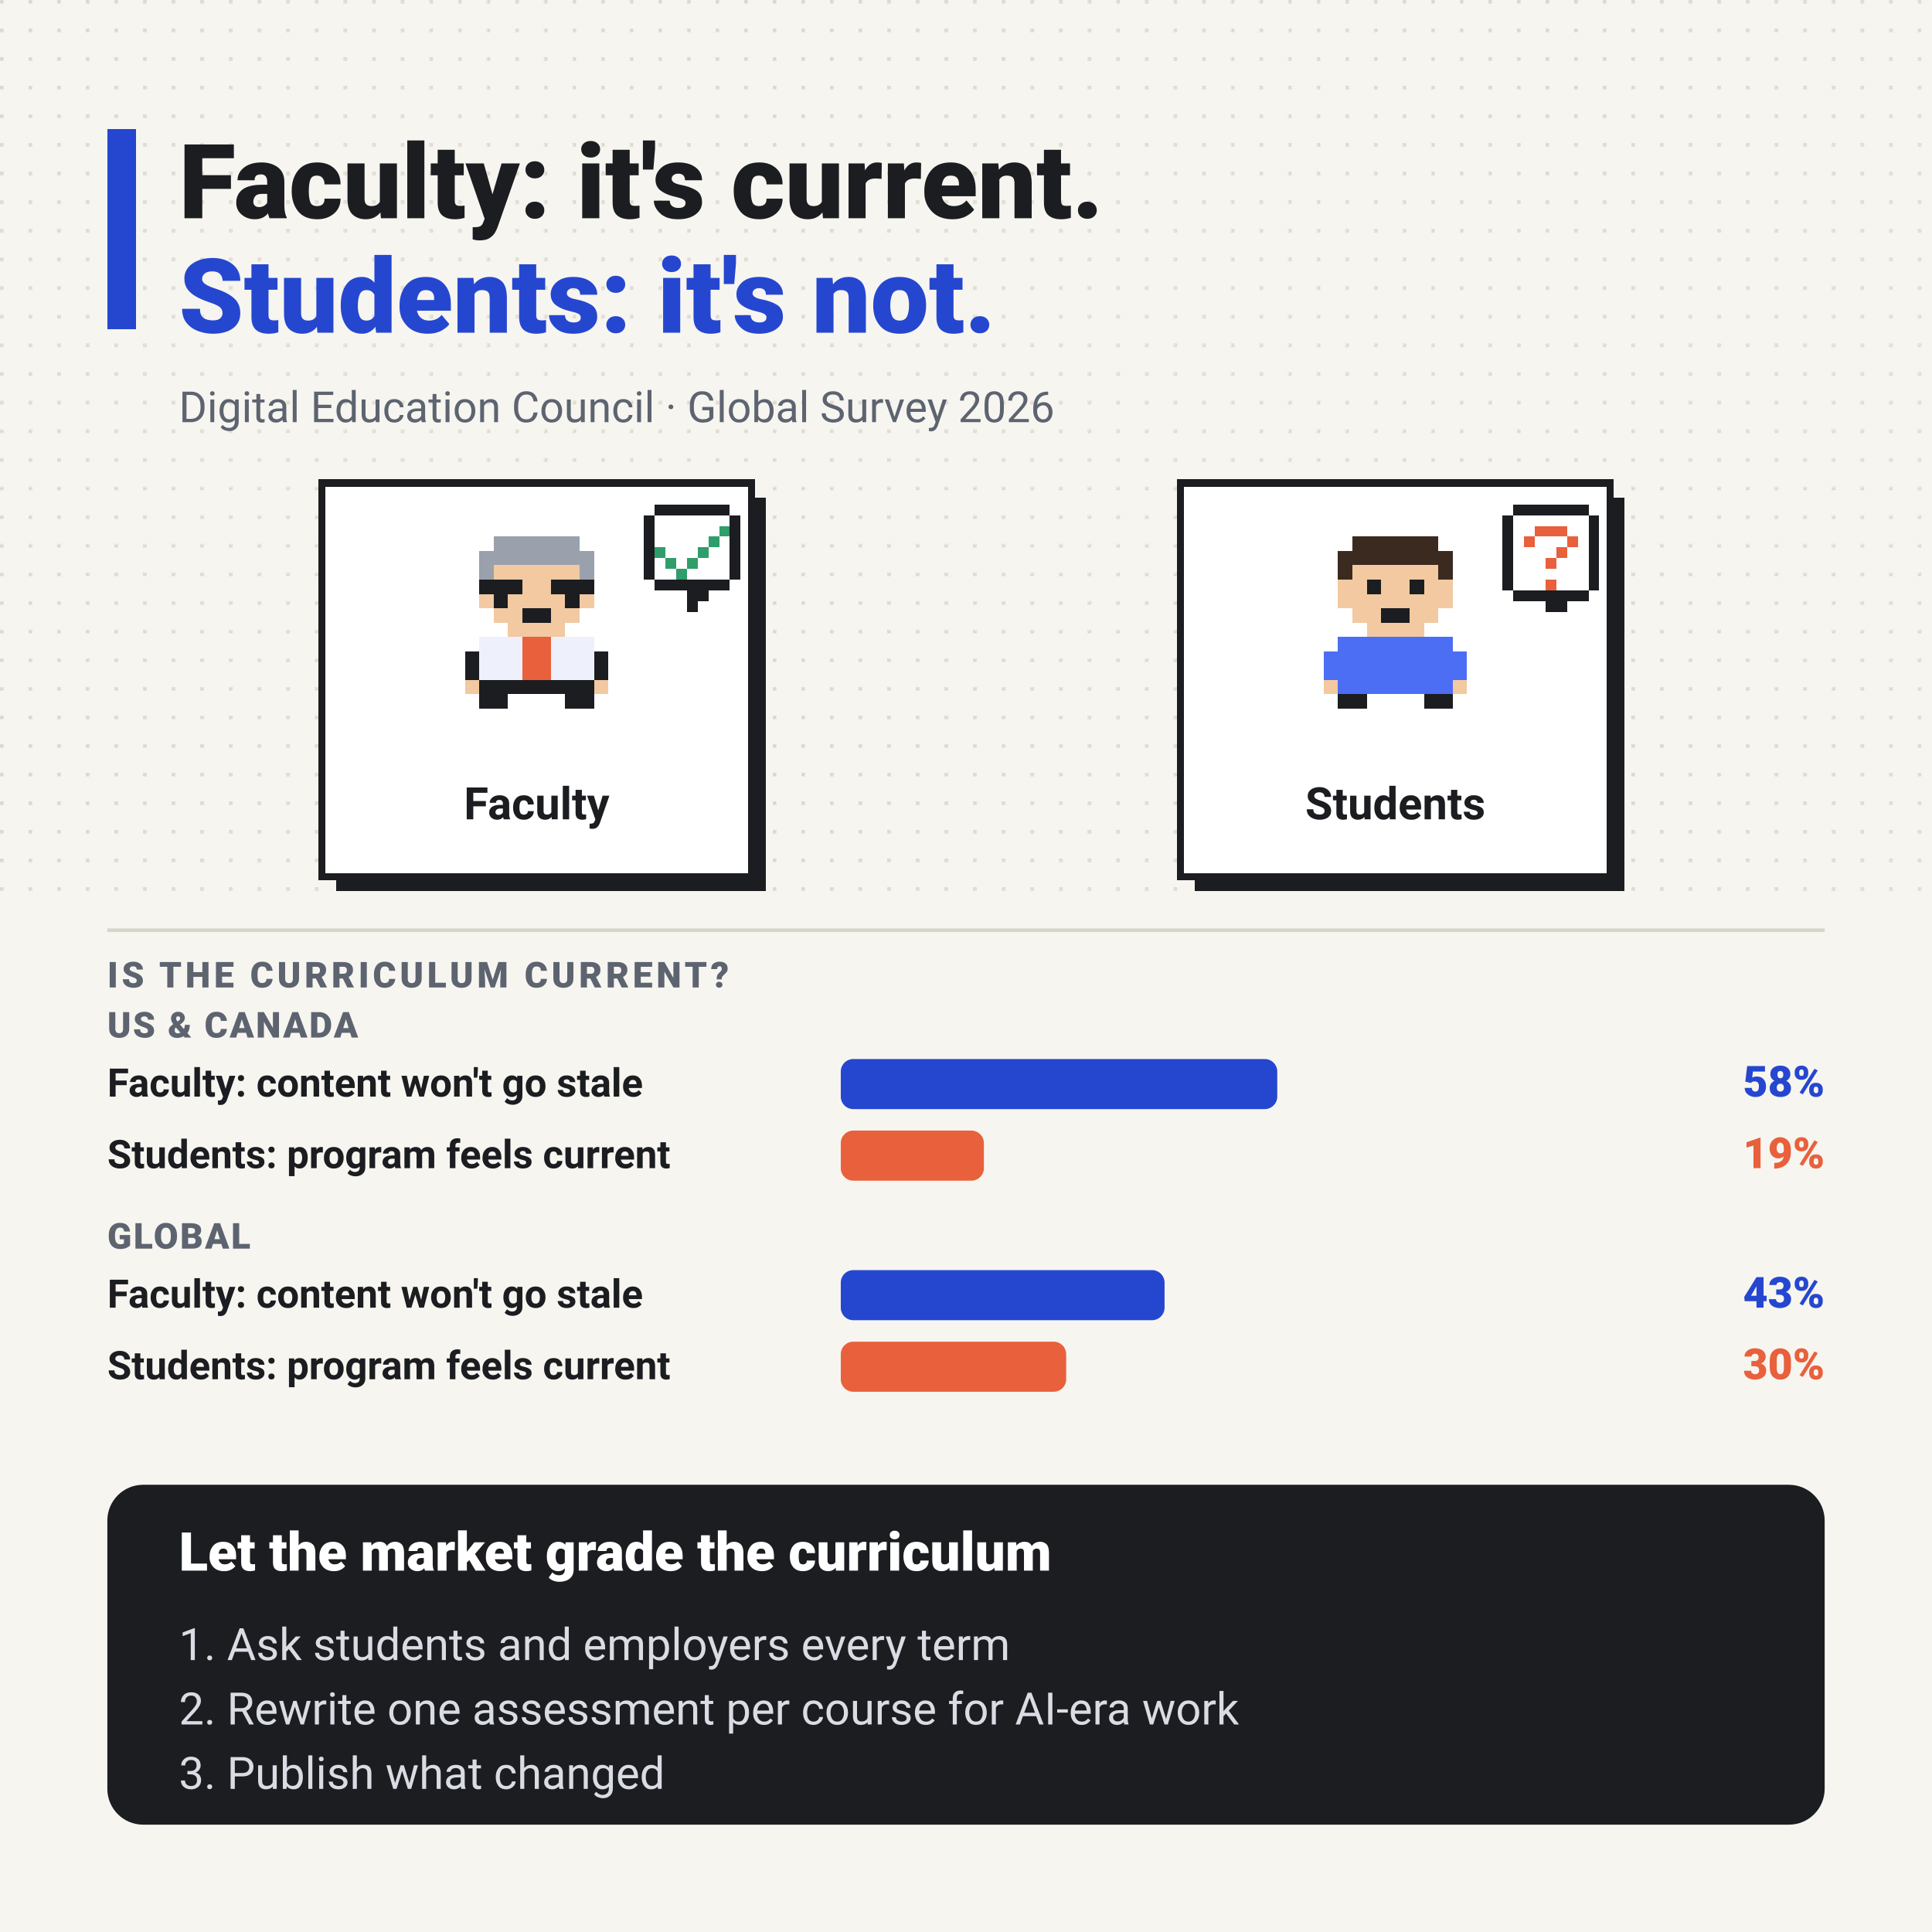
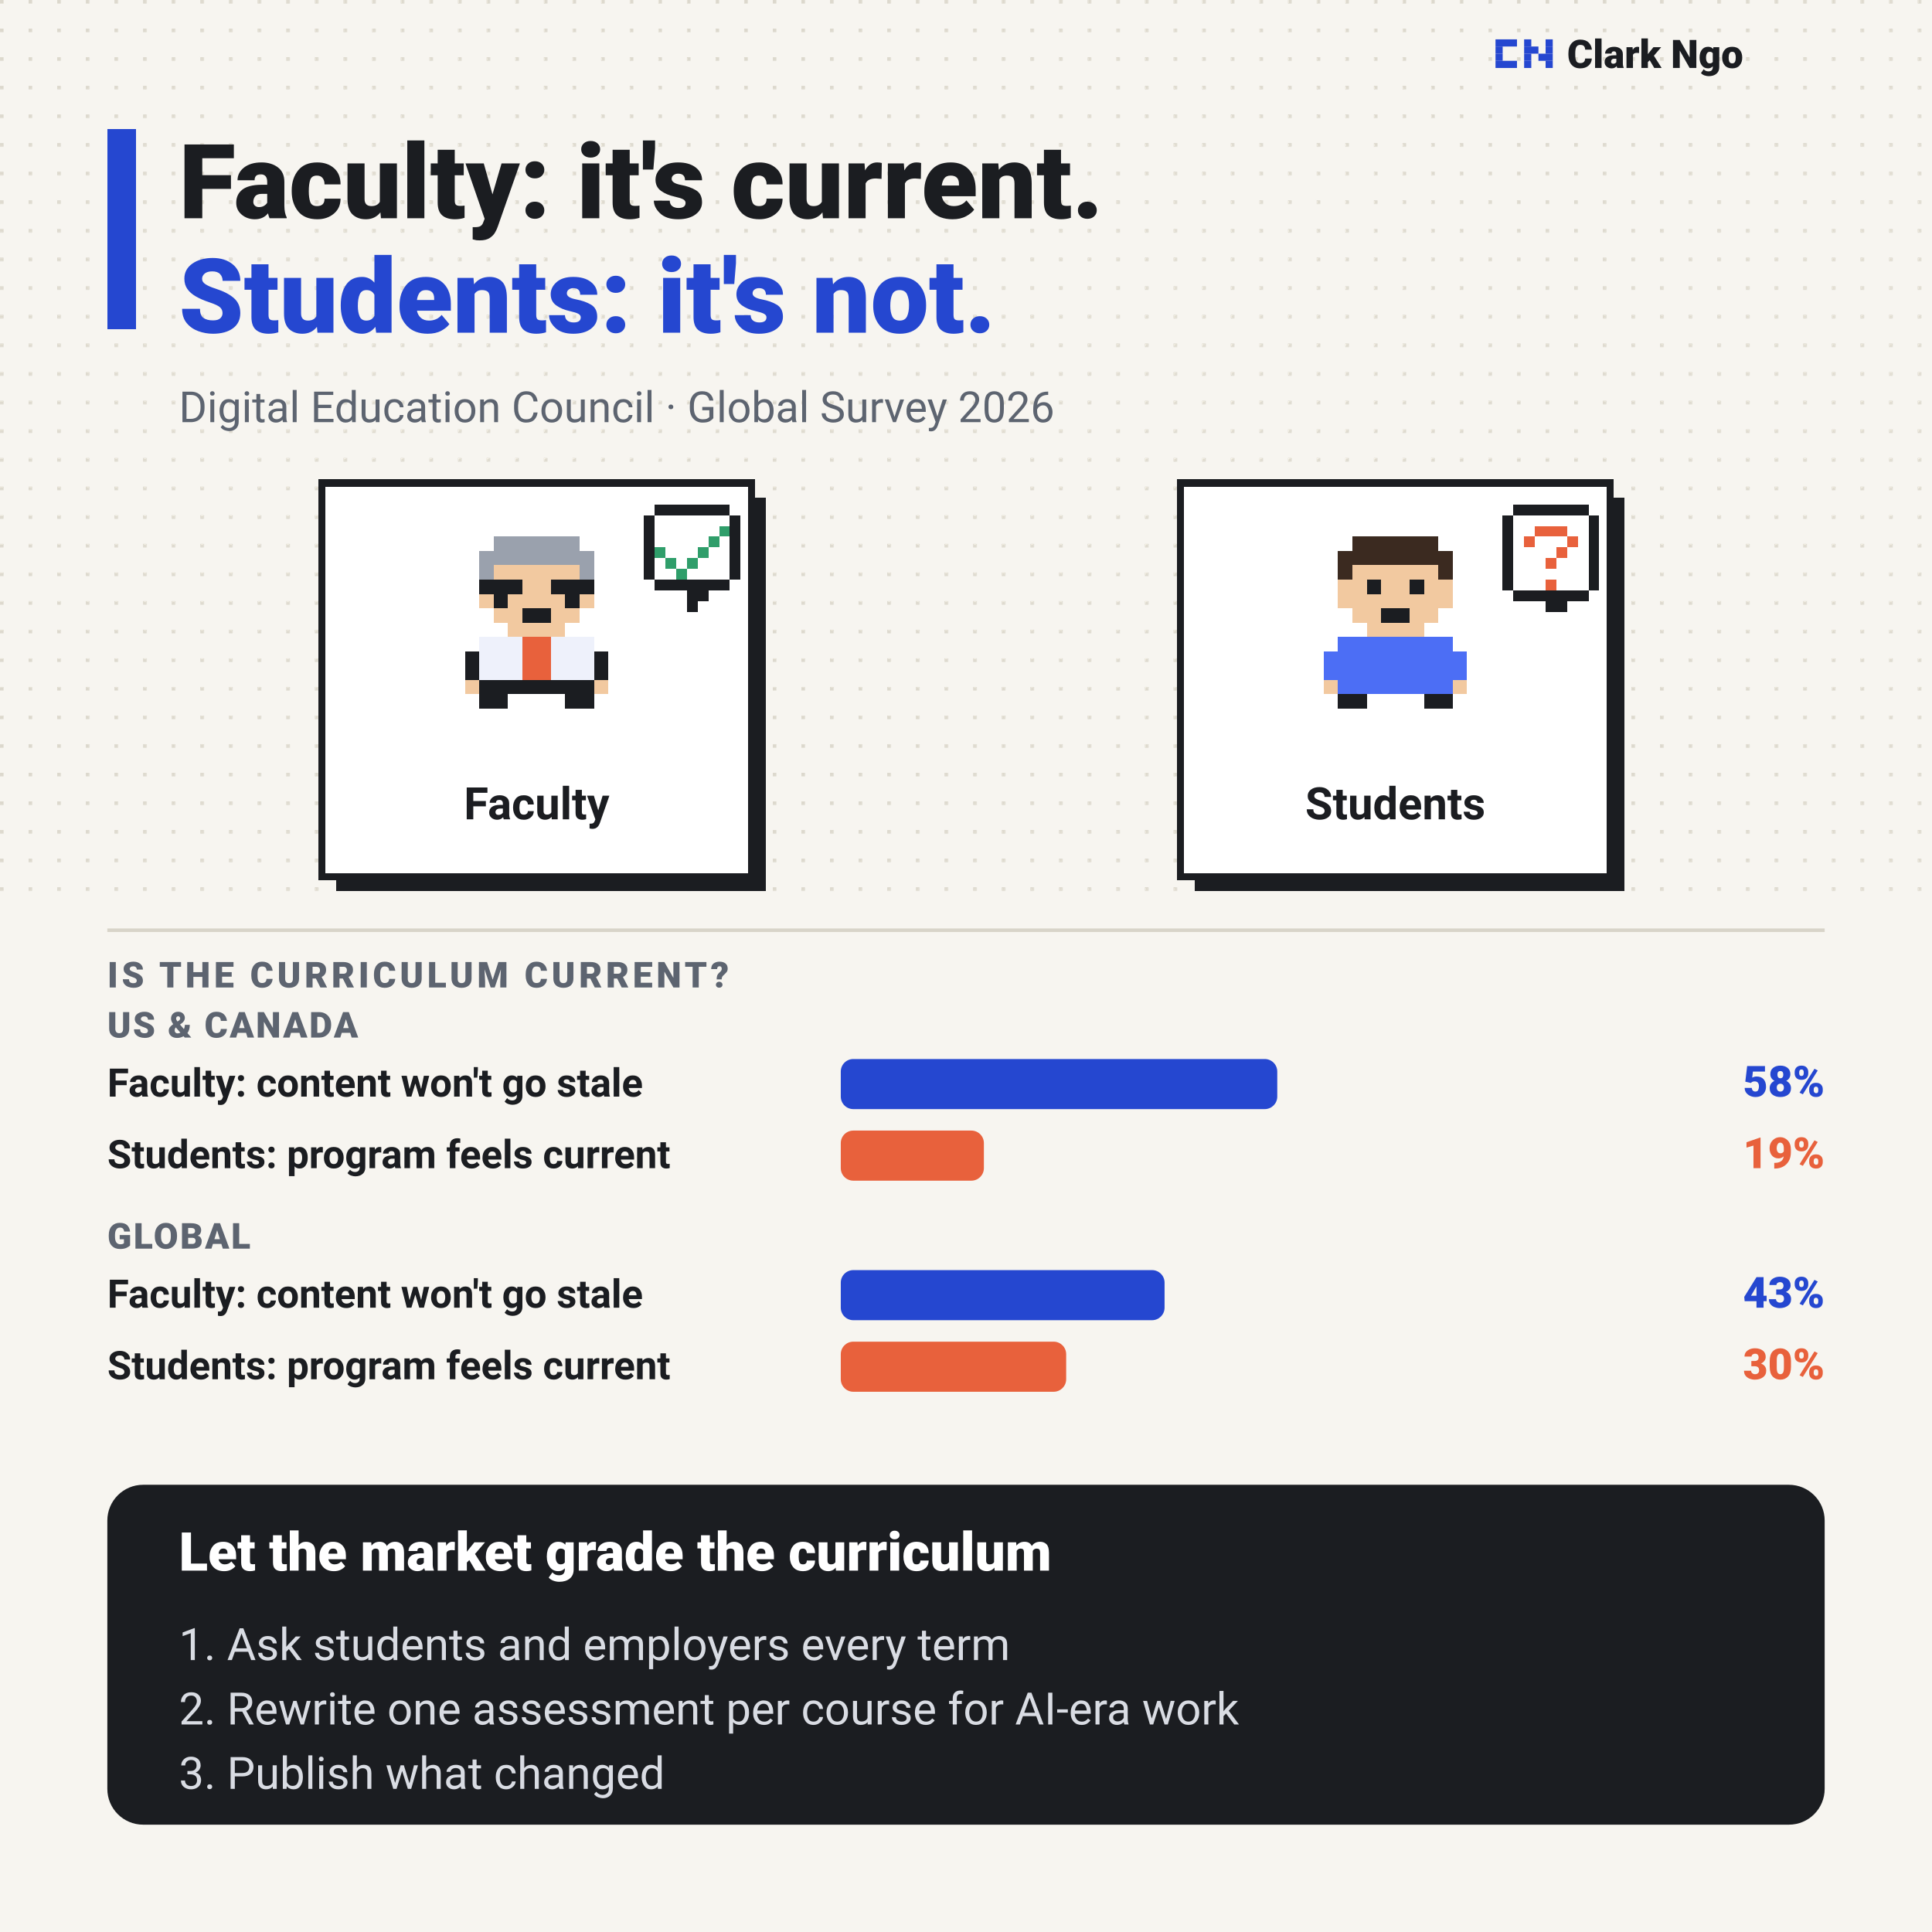
<svg xmlns="http://www.w3.org/2000/svg" viewBox="0 0 1080 1080" width="1080" height="1080" font-family="-apple-system, 'Segoe UI', Roboto, Helvetica, Arial, sans-serif">
  <style>
    .px rect, .px path { shape-rendering: crispEdges; }
    .march { stroke-dasharray: 16 16; animation: march 0.6s steps(4) infinite; }
    @keyframes march { to { stroke-dashoffset: -32; } }
    .bob { animation: bob 0.6s steps(1) infinite; }
    @keyframes bob { 0% { transform: translateY(0); } 50% { transform: translateY(-8px); } }

    .pop { animation: pop 6s steps(1) infinite; }
    @keyframes pop { 0% { opacity: 0; } 10% { opacity: 1; } 94% { opacity: 0; } }
    .bar { transform-box: fill-box; transform-origin: left center; animation: grow 6s linear infinite both; }
    @keyframes grow { 0% { transform: scaleX(0); } 15%, 92% { transform: scaleX(1); } 98%, 100% { transform: scaleX(0); } }
    .num { animation: num 6s linear infinite both; }
    @keyframes num { 0%, 12% { opacity: 0; } 18%, 92% { opacity: 1; } 96%, 100% { opacity: 0; } }
  </style>
  <defs>
    <pattern id="grid" width="16" height="16" patternUnits="userSpaceOnUse">
      <rect width="2" height="2" fill="#dcd8cd" />
    </pattern>
  </defs>
  <rect width="1080" height="1080" fill="#f7f5f0" />
  <g class="px">
    <rect width="1080" height="500" fill="url(#grid)" />
    <rect x="60" y="72" width="16" height="112" fill="#2547d0" />
    <text x="100" y="122" font-size="58" font-weight="800" fill="#1b1d21">Faculty: it's current.</text>
    <text x="100" y="186" font-size="58" font-weight="800" fill="#2547d0">Students: it's not.</text>
    <text x="100" y="236" font-size="24" fill="#5d6470">Digital Education Council · Global Survey 2026</text>
    <g>
      <rect x="188" y="278" width="240" height="220" fill="#1b1d21" />
      <rect x="180" y="270" width="240" height="220" fill="#fff" stroke="#1b1d21" stroke-width="4" />
      <g class="bob" style="animation-delay:0.0s">
        <rect x="276" y="300" width="48" height="8" fill="#9aa1ad" />
        <rect x="268" y="308" width="64" height="8" fill="#9aa1ad" />
        <rect x="268" y="316" width="8" height="8" fill="#9aa1ad" />
        <rect x="276" y="316" width="48" height="8" fill="#f2c9a0" />
        <rect x="324" y="316" width="8" height="8" fill="#9aa1ad" />
        <rect x="268" y="324" width="24" height="8" fill="#1b1d21" />
        <rect x="292" y="324" width="16" height="8" fill="#f2c9a0" />
        <rect x="308" y="324" width="24" height="8" fill="#1b1d21" />
        <rect x="268" y="332" width="8" height="8" fill="#f2c9a0" />
        <rect x="276" y="332" width="8" height="8" fill="#1b1d21" />
        <rect x="284" y="332" width="32" height="8" fill="#f2c9a0" />
        <rect x="316" y="332" width="8" height="8" fill="#1b1d21" />
        <rect x="324" y="332" width="8" height="8" fill="#f2c9a0" />
        <rect x="276" y="340" width="16" height="8" fill="#f2c9a0" />
        <rect x="292" y="340" width="16" height="8" fill="#1b1d21" />
        <rect x="308" y="340" width="16" height="8" fill="#f2c9a0" />
        <rect x="284" y="348" width="32" height="8" fill="#f2c9a0" />
        <rect x="268" y="356" width="24" height="8" fill="#eef1fb" />
        <rect x="292" y="356" width="16" height="8" fill="#e8613c" />
        <rect x="308" y="356" width="24" height="8" fill="#eef1fb" />
        <rect x="260" y="364" width="8" height="8" fill="#1b1d21" />
        <rect x="268" y="364" width="24" height="8" fill="#eef1fb" />
        <rect x="292" y="364" width="16" height="8" fill="#e8613c" />
        <rect x="308" y="364" width="24" height="8" fill="#eef1fb" />
        <rect x="332" y="364" width="8" height="8" fill="#1b1d21" />
        <rect x="260" y="372" width="8" height="8" fill="#1b1d21" />
        <rect x="268" y="372" width="24" height="8" fill="#eef1fb" />
        <rect x="292" y="372" width="16" height="8" fill="#e8613c" />
        <rect x="308" y="372" width="24" height="8" fill="#eef1fb" />
        <rect x="332" y="372" width="8" height="8" fill="#1b1d21" />
        <rect x="260" y="380" width="8" height="8" fill="#f2c9a0" />
        <rect x="268" y="380" width="64" height="8" fill="#1b1d21" />
        <rect x="332" y="380" width="8" height="8" fill="#f2c9a0" />
        <rect x="268" y="388" width="16" height="8" fill="#1b1d21" />
        <rect x="316" y="388" width="16" height="8" fill="#1b1d21" />
      </g>
      <text x="300" y="458" font-size="25" font-weight="700" fill="#1b1d21" text-anchor="middle">Faculty</text>
    </g>
    <g class="pop">
      <rect x="366" y="282" width="42" height="6" fill="#1b1d21" />
      <rect x="360" y="288" width="6" height="6" fill="#1b1d21" />
      <rect x="366" y="288" width="42" height="6" fill="#ffffff" />
      <rect x="408" y="288" width="6" height="6" fill="#1b1d21" />
      <rect x="360" y="294" width="6" height="6" fill="#1b1d21" />
      <rect x="366" y="294" width="36" height="6" fill="#ffffff" />
      <rect x="402" y="294" width="6" height="6" fill="#2f9e6a" />
      <rect x="408" y="294" width="6" height="6" fill="#1b1d21" />
      <rect x="360" y="300" width="6" height="6" fill="#1b1d21" />
      <rect x="366" y="300" width="30" height="6" fill="#ffffff" />
      <rect x="396" y="300" width="6" height="6" fill="#2f9e6a" />
      <rect x="402" y="300" width="6" height="6" fill="#ffffff" />
      <rect x="408" y="300" width="6" height="6" fill="#1b1d21" />
      <rect x="360" y="306" width="6" height="6" fill="#1b1d21" />
      <rect x="366" y="306" width="6" height="6" fill="#2f9e6a" />
      <rect x="372" y="306" width="18" height="6" fill="#ffffff" />
      <rect x="390" y="306" width="6" height="6" fill="#2f9e6a" />
      <rect x="396" y="306" width="12" height="6" fill="#ffffff" />
      <rect x="408" y="306" width="6" height="6" fill="#1b1d21" />
      <rect x="360" y="312" width="6" height="6" fill="#1b1d21" />
      <rect x="366" y="312" width="6" height="6" fill="#ffffff" />
      <rect x="372" y="312" width="6" height="6" fill="#2f9e6a" />
      <rect x="378" y="312" width="6" height="6" fill="#ffffff" />
      <rect x="384" y="312" width="6" height="6" fill="#2f9e6a" />
      <rect x="390" y="312" width="18" height="6" fill="#ffffff" />
      <rect x="408" y="312" width="6" height="6" fill="#1b1d21" />
      <rect x="360" y="318" width="6" height="6" fill="#1b1d21" />
      <rect x="366" y="318" width="12" height="6" fill="#ffffff" />
      <rect x="378" y="318" width="6" height="6" fill="#2f9e6a" />
      <rect x="384" y="318" width="24" height="6" fill="#ffffff" />
      <rect x="408" y="318" width="6" height="6" fill="#1b1d21" />
      <rect x="366" y="324" width="42" height="6" fill="#1b1d21" />
      <rect x="384" y="330" width="12" height="6" fill="#1b1d21" />
      <rect x="384" y="336" width="6" height="6" fill="#1b1d21" />
    </g>
    <g>
      <rect x="668" y="278" width="240" height="220" fill="#1b1d21" />
      <rect x="660" y="270" width="240" height="220" fill="#fff" stroke="#1b1d21" stroke-width="4" />
      <g class="bob" style="animation-delay:0.2s">
        <rect x="756" y="300" width="48" height="8" fill="#3b2a20" />
        <rect x="748" y="308" width="64" height="8" fill="#3b2a20" />
        <rect x="748" y="316" width="8" height="8" fill="#3b2a20" />
        <rect x="756" y="316" width="48" height="8" fill="#f2c9a0" />
        <rect x="804" y="316" width="8" height="8" fill="#3b2a20" />
        <rect x="748" y="324" width="16" height="8" fill="#f2c9a0" />
        <rect x="764" y="324" width="8" height="8" fill="#1b1d21" />
        <rect x="772" y="324" width="16" height="8" fill="#f2c9a0" />
        <rect x="788" y="324" width="8" height="8" fill="#1b1d21" />
        <rect x="796" y="324" width="16" height="8" fill="#f2c9a0" />
        <rect x="748" y="332" width="64" height="8" fill="#f2c9a0" />
        <rect x="756" y="340" width="16" height="8" fill="#f2c9a0" />
        <rect x="772" y="340" width="16" height="8" fill="#1b1d21" />
        <rect x="788" y="340" width="16" height="8" fill="#f2c9a0" />
        <rect x="764" y="348" width="32" height="8" fill="#f2c9a0" />
        <rect x="748" y="356" width="64" height="8" fill="#4c6ef5" />
        <rect x="740" y="364" width="80" height="8" fill="#4c6ef5" />
        <rect x="740" y="372" width="80" height="8" fill="#4c6ef5" />
        <rect x="740" y="380" width="8" height="8" fill="#f2c9a0" />
        <rect x="748" y="380" width="64" height="8" fill="#4c6ef5" />
        <rect x="812" y="380" width="8" height="8" fill="#f2c9a0" />
        <rect x="748" y="388" width="16" height="8" fill="#1b1d21" />
        <rect x="796" y="388" width="16" height="8" fill="#1b1d21" />
      </g>
      <text x="780" y="458" font-size="25" font-weight="700" fill="#1b1d21" text-anchor="middle">Students</text>
    </g>
    <g class="pop">
      <rect x="846" y="282" width="42" height="6" fill="#1b1d21" />
      <rect x="840" y="288" width="6" height="6" fill="#1b1d21" />
      <rect x="846" y="288" width="42" height="6" fill="#ffffff" />
      <rect x="888" y="288" width="6" height="6" fill="#1b1d21" />
      <rect x="840" y="294" width="6" height="6" fill="#1b1d21" />
      <rect x="846" y="294" width="12" height="6" fill="#ffffff" />
      <rect x="858" y="294" width="18" height="6" fill="#e8613c" />
      <rect x="876" y="294" width="12" height="6" fill="#ffffff" />
      <rect x="888" y="294" width="6" height="6" fill="#1b1d21" />
      <rect x="840" y="300" width="6" height="6" fill="#1b1d21" />
      <rect x="846" y="300" width="6" height="6" fill="#ffffff" />
      <rect x="852" y="300" width="6" height="6" fill="#e8613c" />
      <rect x="858" y="300" width="18" height="6" fill="#ffffff" />
      <rect x="876" y="300" width="6" height="6" fill="#e8613c" />
      <rect x="882" y="300" width="6" height="6" fill="#ffffff" />
      <rect x="888" y="300" width="6" height="6" fill="#1b1d21" />
      <rect x="840" y="306" width="6" height="6" fill="#1b1d21" />
      <rect x="846" y="306" width="24" height="6" fill="#ffffff" />
      <rect x="870" y="306" width="6" height="6" fill="#e8613c" />
      <rect x="876" y="306" width="12" height="6" fill="#ffffff" />
      <rect x="888" y="306" width="6" height="6" fill="#1b1d21" />
      <rect x="840" y="312" width="6" height="6" fill="#1b1d21" />
      <rect x="846" y="312" width="18" height="6" fill="#ffffff" />
      <rect x="864" y="312" width="6" height="6" fill="#e8613c" />
      <rect x="870" y="312" width="18" height="6" fill="#ffffff" />
      <rect x="888" y="312" width="6" height="6" fill="#1b1d21" />
      <rect x="840" y="318" width="6" height="6" fill="#1b1d21" />
      <rect x="846" y="318" width="42" height="6" fill="#ffffff" />
      <rect x="888" y="318" width="6" height="6" fill="#1b1d21" />
      <rect x="840" y="324" width="6" height="6" fill="#1b1d21" />
      <rect x="846" y="324" width="18" height="6" fill="#ffffff" />
      <rect x="864" y="324" width="6" height="6" fill="#e8613c" />
      <rect x="870" y="324" width="18" height="6" fill="#ffffff" />
      <rect x="888" y="324" width="6" height="6" fill="#1b1d21" />
      <rect x="846" y="330" width="42" height="6" fill="#1b1d21" />
      <rect x="864" y="336" width="12" height="6" fill="#1b1d21" />
    </g>
  </g>
  <path d="M60 520 H1020" stroke="#d8d4c9" stroke-width="2" />
  <text x="60" y="552" font-size="20" font-weight="800" fill="#5d6470" letter-spacing="2">IS THE CURRICULUM CURRENT?</text>
  <text x="60" y="580" font-size="20" font-weight="800" fill="#5d6470" letter-spacing="1">US &amp; CANADA</text>
  <text x="60" y="613" font-size="22" font-weight="700" fill="#1b1d21">Faculty: content won't go stale</text>
  <rect class="bar" style="animation-delay:0.00s" x="470" y="592" width="244" height="28" rx="7" fill="#2547d0" />
  <text class="num" style="animation-delay:0.00s" x="1020" y="613" font-size="24" font-weight="800" fill="#2547d0" text-anchor="end">58%</text>
  <text x="60" y="653" font-size="22" font-weight="700" fill="#1b1d21">Students: program feels current</text>
  <rect class="bar" style="animation-delay:0.15s" x="470" y="632" width="80" height="28" rx="7" fill="#e8613c" />
  <text class="num" style="animation-delay:0.15s" x="1020" y="653" font-size="24" font-weight="800" fill="#e8613c" text-anchor="end">19%</text>
  <text x="60" y="698" font-size="20" font-weight="800" fill="#5d6470" letter-spacing="1">GLOBAL</text>
  <text x="60" y="731" font-size="22" font-weight="700" fill="#1b1d21">Faculty: content won't go stale</text>
  <rect class="bar" style="animation-delay:0.30s" x="470" y="710" width="181" height="28" rx="7" fill="#2547d0" />
  <text class="num" style="animation-delay:0.30s" x="1020" y="731" font-size="24" font-weight="800" fill="#2547d0" text-anchor="end">43%</text>
  <text x="60" y="771" font-size="22" font-weight="700" fill="#1b1d21">Students: program feels current</text>
  <rect class="bar" style="animation-delay:0.45s" x="470" y="750" width="126" height="28" rx="7" fill="#e8613c" />
  <text class="num" style="animation-delay:0.45s" x="1020" y="771" font-size="24" font-weight="800" fill="#e8613c" text-anchor="end">30%</text>
  <rect x="60" y="830" width="960" height="190" rx="20" fill="#1b1d21" />
  <text x="100" y="878" font-size="30" font-weight="800" fill="#fff">Let the market grade the curriculum</text>
  <g font-size="25" fill="#d9dce3">
    <text x="100" y="928">1. Ask students and employers every term</text>
    <text x="100" y="964">2. Rewrite one assessment per course for AI-era work</text>
    <text x="100" y="1000">3. Publish what changed</text>
  </g>
+   <g class="signature">
+     <rect x="836" y="22" width="12" height="4" fill="#2547d0" />
+     <rect x="852" y="22" width="4" height="4" fill="#2547d0" />
+     <rect x="864" y="22" width="4" height="4" fill="#2547d0" />
+     <rect x="836" y="26" width="4" height="4" fill="#2547d0" />
+     <rect x="852" y="26" width="8" height="4" fill="#2547d0" />
+     <rect x="864" y="26" width="4" height="4" fill="#2547d0" />
+     <rect x="836" y="30" width="4" height="4" fill="#2547d0" />
+     <rect x="852" y="30" width="4" height="4" fill="#2547d0" />
+     <rect x="860" y="30" width="8" height="4" fill="#2547d0" />
+     <rect x="836" y="34" width="12" height="4" fill="#2547d0" />
+     <rect x="852" y="34" width="4" height="4" fill="#2547d0" />
+     <rect x="864" y="34" width="4" height="4" fill="#2547d0" />
+     <text x="876" y="38" font-size="22" font-weight="800" fill="#1b1d21">Clark Ngo</text>
+   </g>
</svg>
